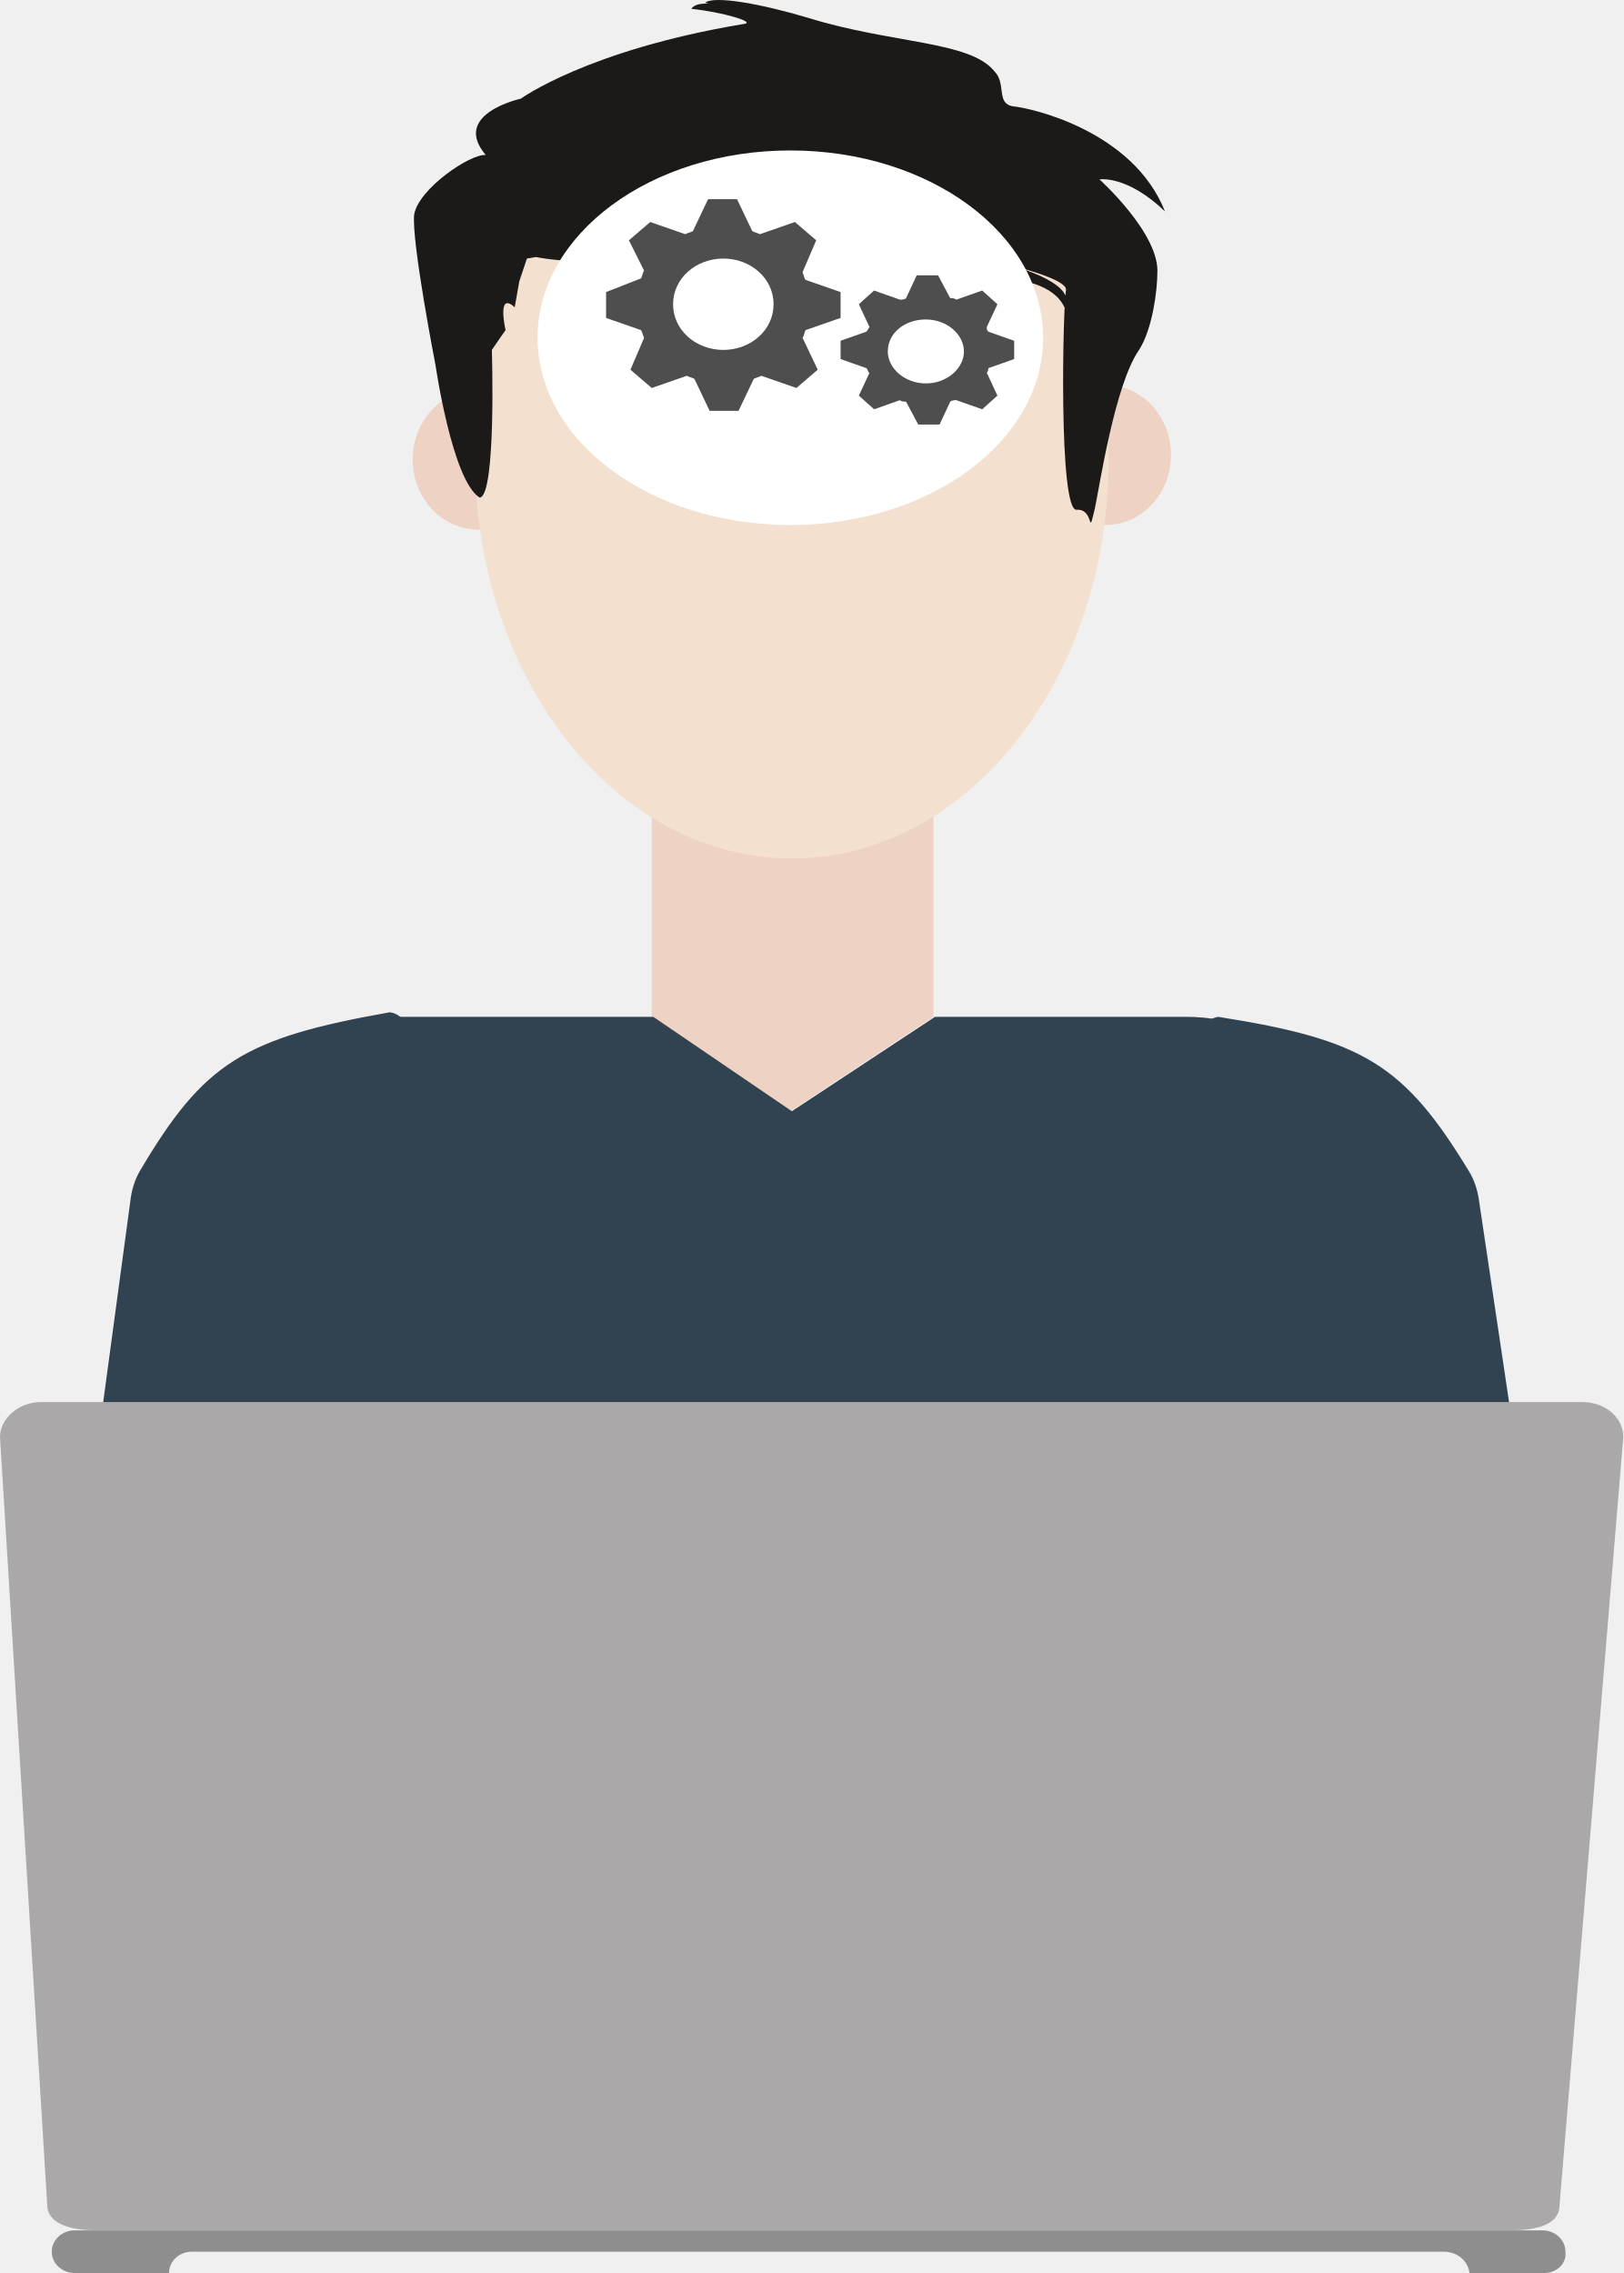
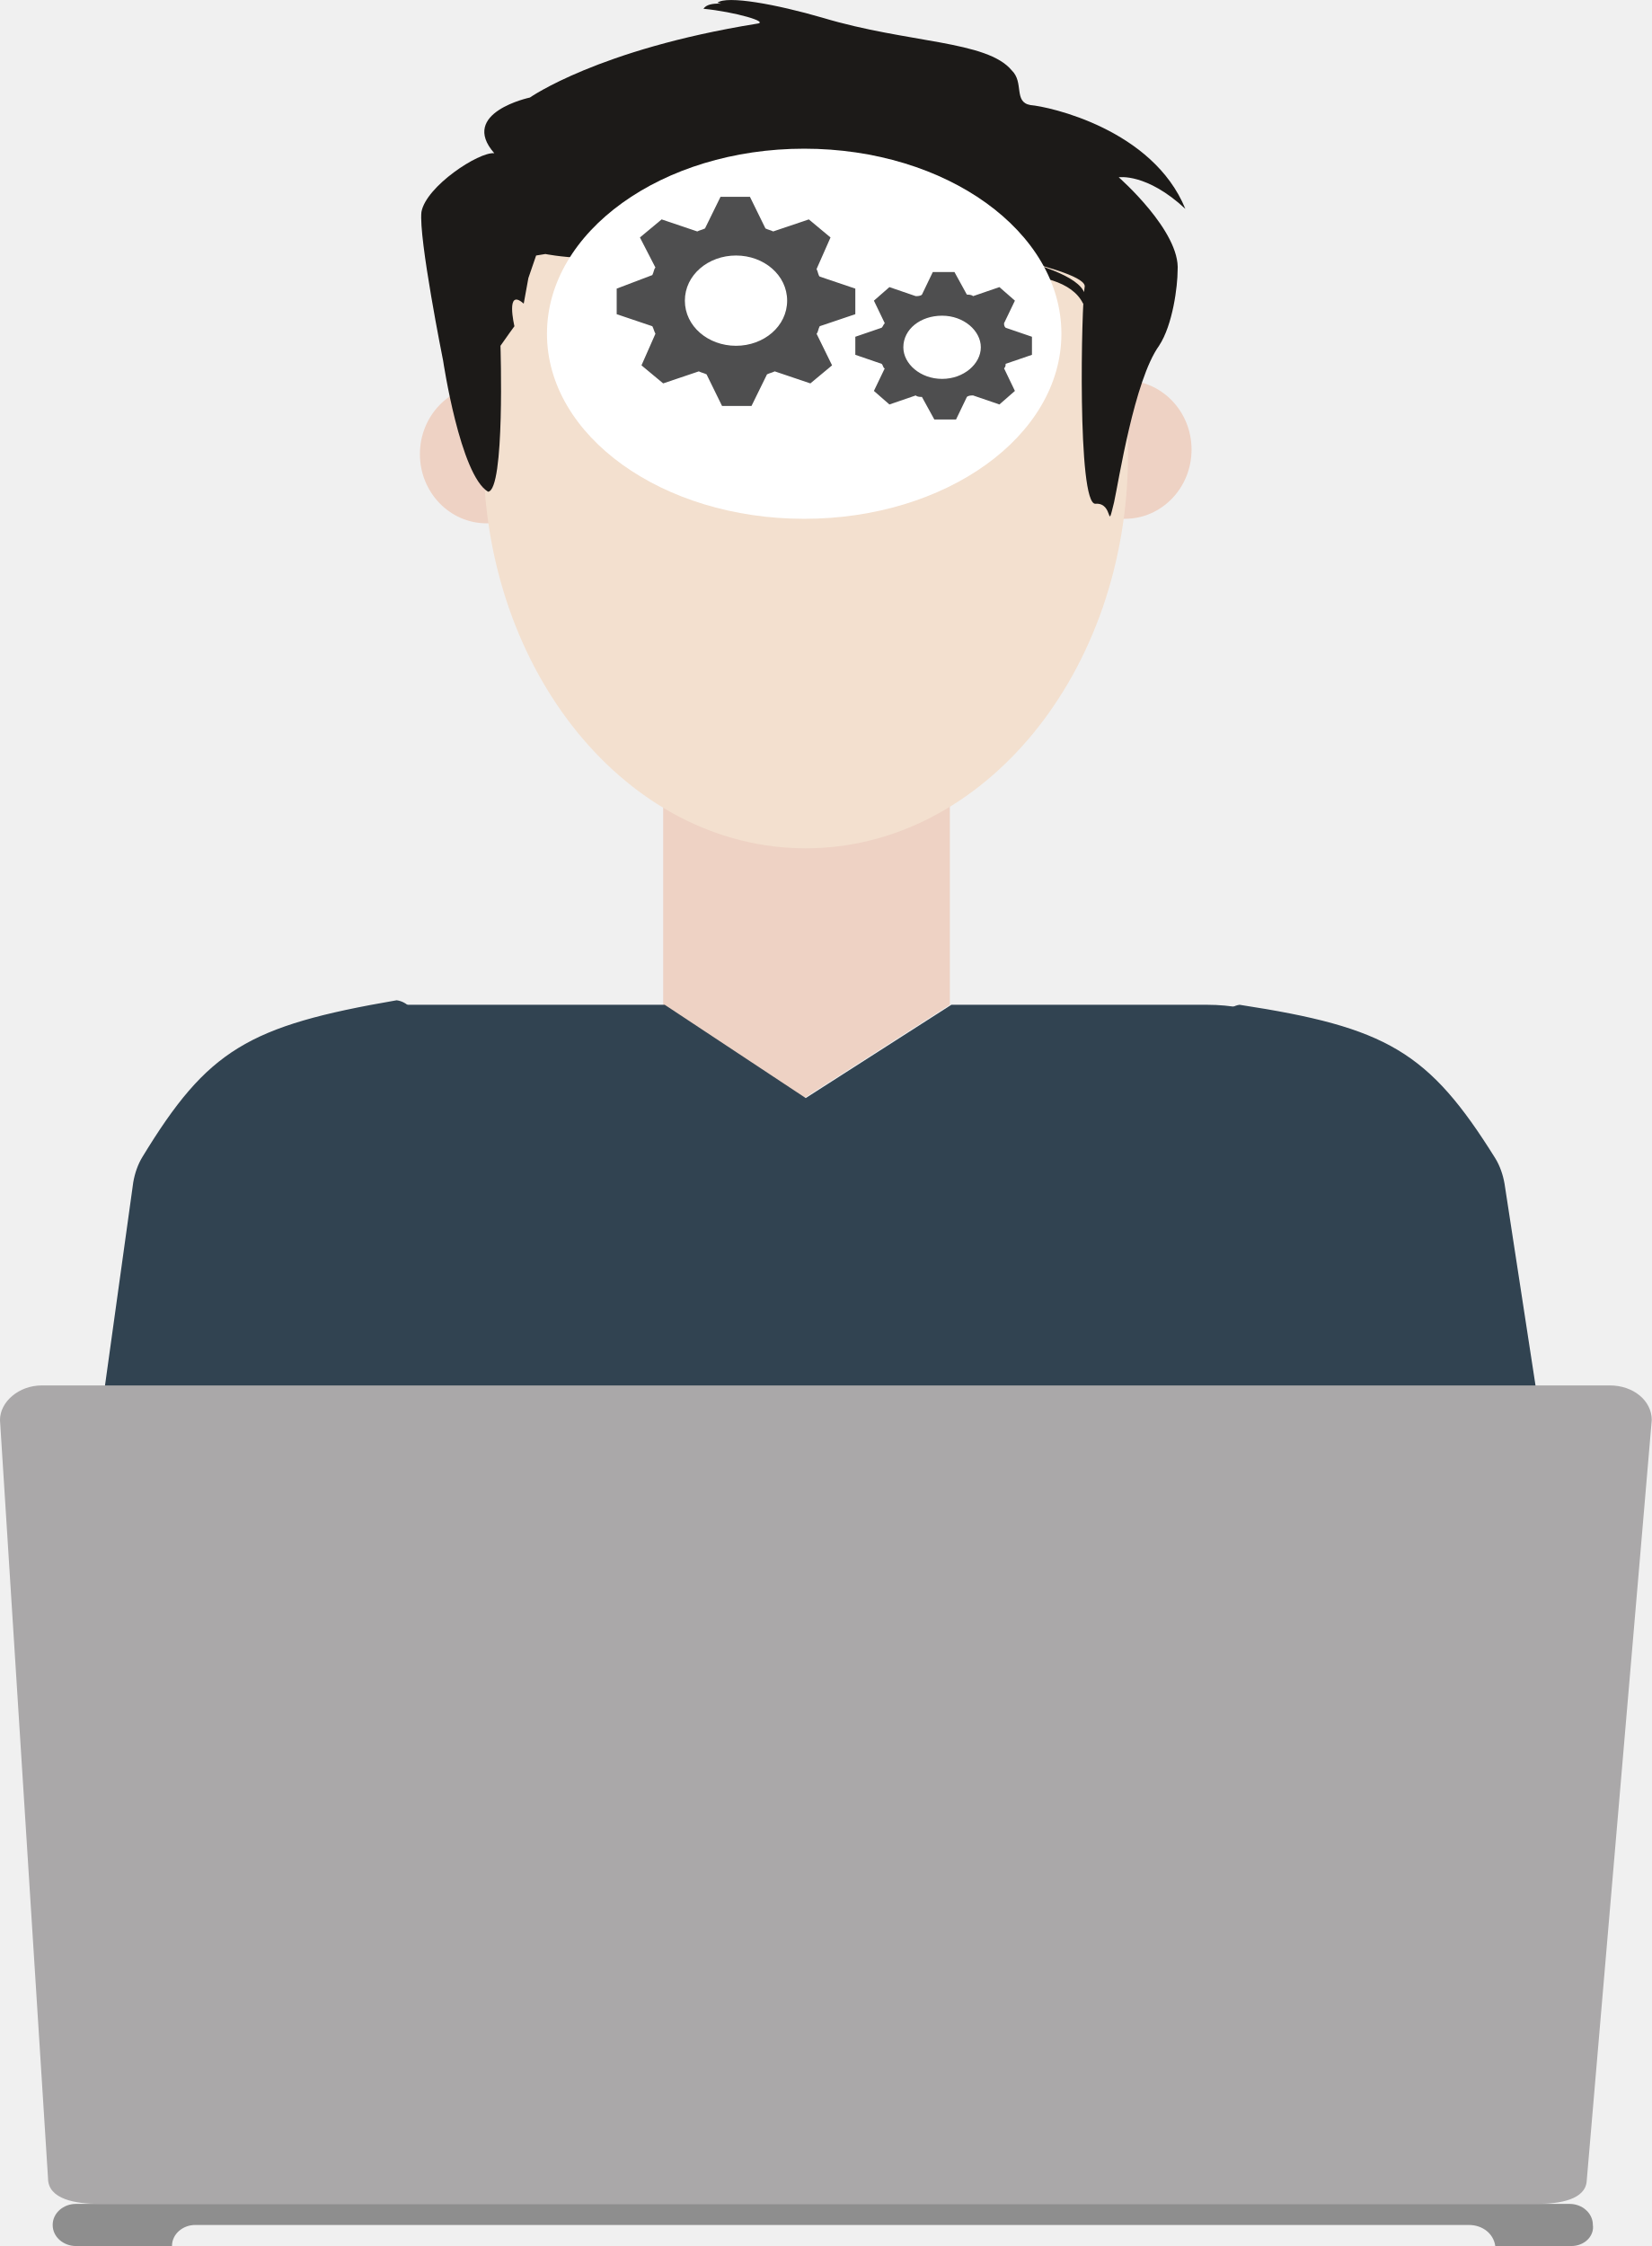
- <svg xmlns="http://www.w3.org/2000/svg" width="113.707" height="159.233" viewBox="0 0 106.6 149.281">
-   <g transform="translate(-226.7 -577.722)">
+ <svg xmlns="http://www.w3.org/2000/svg" width="102.724" height="139.666" viewBox="0 0 96.303 130.937">
+   <g transform="matrix(.90341 0 0 .87712 -204.804 -506.73)">
    <path class="st5" d="M243.6 703.103l-12-.8c-1.3-.1-2.3-1.2-2.2-2.3l5.9-43.7c.1-.6.3-1.2.6-1.7 4.2-7.1 6.8-8.7 16.4-10.4.7.1 1.2.7 1.2 1.4l-8.5 56.3c0 .8-.6 1.2-1.4 1.2zm72.6 0l12-.8c1.3-.1 2.3-1.2 2.1-2.3l-6.5-43.6c-.1-.6-.3-1.2-.6-1.7-4.3-7.1-7-8.7-16.5-10.2-.7.1-1.2.8-1.2 1.4l9.3 56.2c0 .5.6 1 1.4 1z" fill="#314351" />
    <ellipse class="st6" cx="258.1" cy="607.903" rx="4.3" ry="4.6" fill="#eed2c4" />
    <ellipse class="st6" cx="299.3" cy="607.603" rx="4.3" ry="4.6" fill="#eed2c4" />
-     <path class="st6" fill="#eed2c4" d="M288 626.303v18.2l-9.4 6.2-9.1-6.2v-18.2z" />
+     <path class="st6" d="M288 626.303v18.2l-9.4 6.2-9.1-6.2v-18.2z" fill="#eed2c4" />
    <ellipse class="st7" cx="278.7" cy="607.903" rx="20.8" ry="26.2" fill="#f3e0cf" />
    <path class="st8" d="M282.1 593.803c-2.9-1.1-9.2-.6-12.7.5-3.7 1.1-7.5.3-7.5.3l-.6.1-.5 1.5-.3 1.7s.2-.9 0 0c-1.2-1.1-.6 1.5-.6 1.5s-.5.7-.9 1.3c-.5-.9 0 0 0 0s.3 9.6-.8 9.7c-1.8-1.1-2.9-8.7-2.9-8.7s-1.6-8.2-1.4-9.9c.3-1.7 3.7-4 4.7-3.9-2.3-2.7 2.3-3.7 2.3-3.7s4.4-3.2 14.6-4.9c1-.1-1.4-.8-3.4-1 .7-1.1 5.2.8 5.2.8s-2.3-.7-4.3-1.2c.6-.5 3.8.1 6.8 1 5.5 1.7 10.6 1.5 12.2 3.5.8.8.1 2.1 1.2 2.3 1.2.1 7.9 1.6 10 6.9-2.5-2.4-4.3-2.1-4.3-2.1s4 3.6 3.8 6.2c0 1-.3 3.6-1.2 5-1.6 2.3-2.6 9-2.9 10.4-.5 2.1 0 0-1.2.1s-.9-13.4-.7-14.4c.3-1.2-9.4-2.9-9.4-2.9s10.7 1.5 9.3 4c-1.4-3-8.7-1.7-8.7-1.7" fill="#1c1a18" />
    <path class="st5" d="M315.9 719.403h-74.3v-64.4c0-5.8 5-10.5 11.2-10.5h16.8l9.1 6.2 9.4-6.2h16.5c6.2 0 11.2 4.7 11.2 10.5v64.4z" fill="#314351" />
    <path class="st9" d="M328.1 727.003h-4.9c-.1-.8-.8-1.4-1.7-1.4h-82.2c-.8 0-1.5.6-1.5 1.4h-6.2c-.8 0-1.5-.6-1.5-1.4 0-.8.7-1.4 1.5-1.4H328c.8 0 1.5.6 1.5 1.4.1.7-.5 1.4-1.4 1.4z" fill="#8e8e8e" />
    <path class="st10" d="M325.9 724.203h-92.8c-1.5 0-3.3-.3-3.3-1.7l-3.1-50.4c0-1.2 1.2-2.3 2.7-2.3h101.2c1.5 0 2.7 1 2.7 2.3l-4.2 50.6c-.1 1.2-1.7 1.5-3.2 1.5z" fill="#aaa8a9" />
    <ellipse class="st2" cx="278.6" cy="599.903" rx="16.6" ry="12.3" fill="#fff" />
    <path class="st12" d="M281.9 598.603v-1.7l-2.3-.8c-.1-.1-.1-.3-.2-.5l.9-2.1-1.4-1.2-2.3.8c-.2-.1-.3-.1-.5-.2l-1-2.1h-1.9l-1 2.1c-.2.1-.3.1-.5.2l-2.3-.8-1.4 1.2 1 2c-.1.1-.1.3-.2.5l-2.3.9v1.7l2.3.8c.1.2.1.3.2.5l-.9 2.1 1.4 1.2 2.3-.8c.2.1.3.1.5.2l1 2.1h1.9l1-2.1c.2-.1.3-.1.5-.2l2.3.8 1.4-1.2-1-2.1c.1-.1.1-.3.2-.5l2.3-.8zm-7.7 2.1c-1.8 0-3.3-1.3-3.3-3s1.5-3 3.3-3c1.8 0 3.3 1.3 3.3 3s-1.5 3-3.3 3zm19.1.6v-1.2l-1.7-.6c-.1-.1-.1-.2-.1-.3l.7-1.5-1-.9-1.7.6c-.1-.1-.3-.1-.4-.1l-.8-1.5h-1.4l-.7 1.5c-.1.1-.3.1-.4.1l-1.7-.6-1 .9.7 1.5c-.1.1-.1.2-.2.3l-1.7.6v1.2l1.7.6c.1.1.1.3.2.3l-.7 1.5 1 .9 1.7-.6c.1.1.3.1.4.1l.8 1.5h1.4l.7-1.5c.1-.1.3-.1.4-.1l1.7.6 1-.9-.7-1.5c.1-.1.1-.2.1-.3l1.7-.6zm-5.8 1.6c-1.4 0-2.5-1-2.5-2.1 0-1.2 1.1-2.1 2.5-2.1s2.5 1 2.5 2.1-1.1 2.1-2.5 2.1z" fill="#4e4e4f" />
  </g>
</svg>
